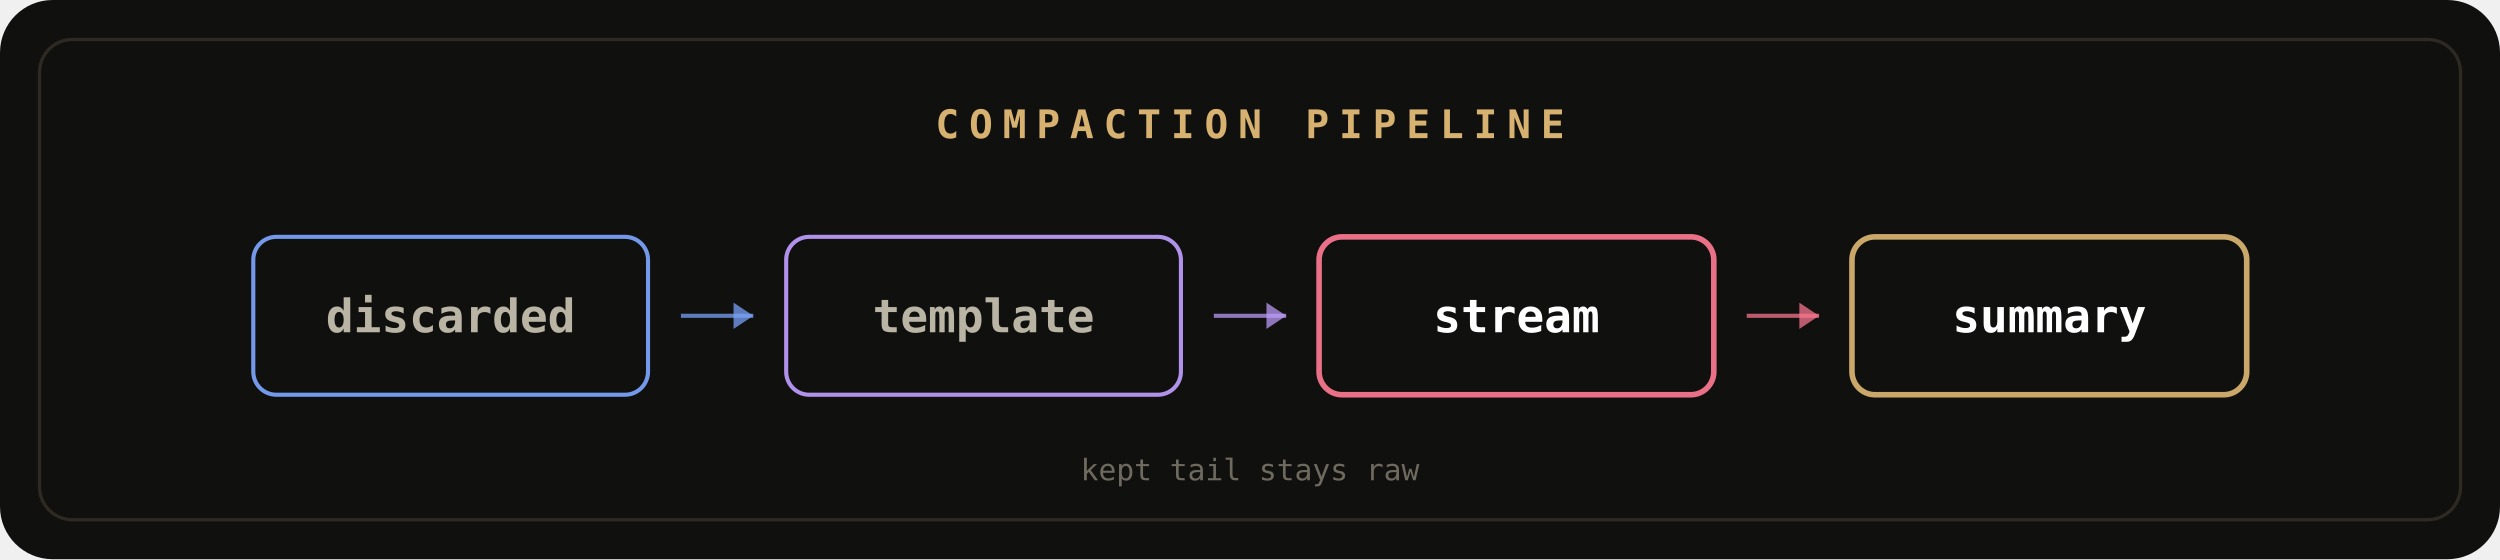
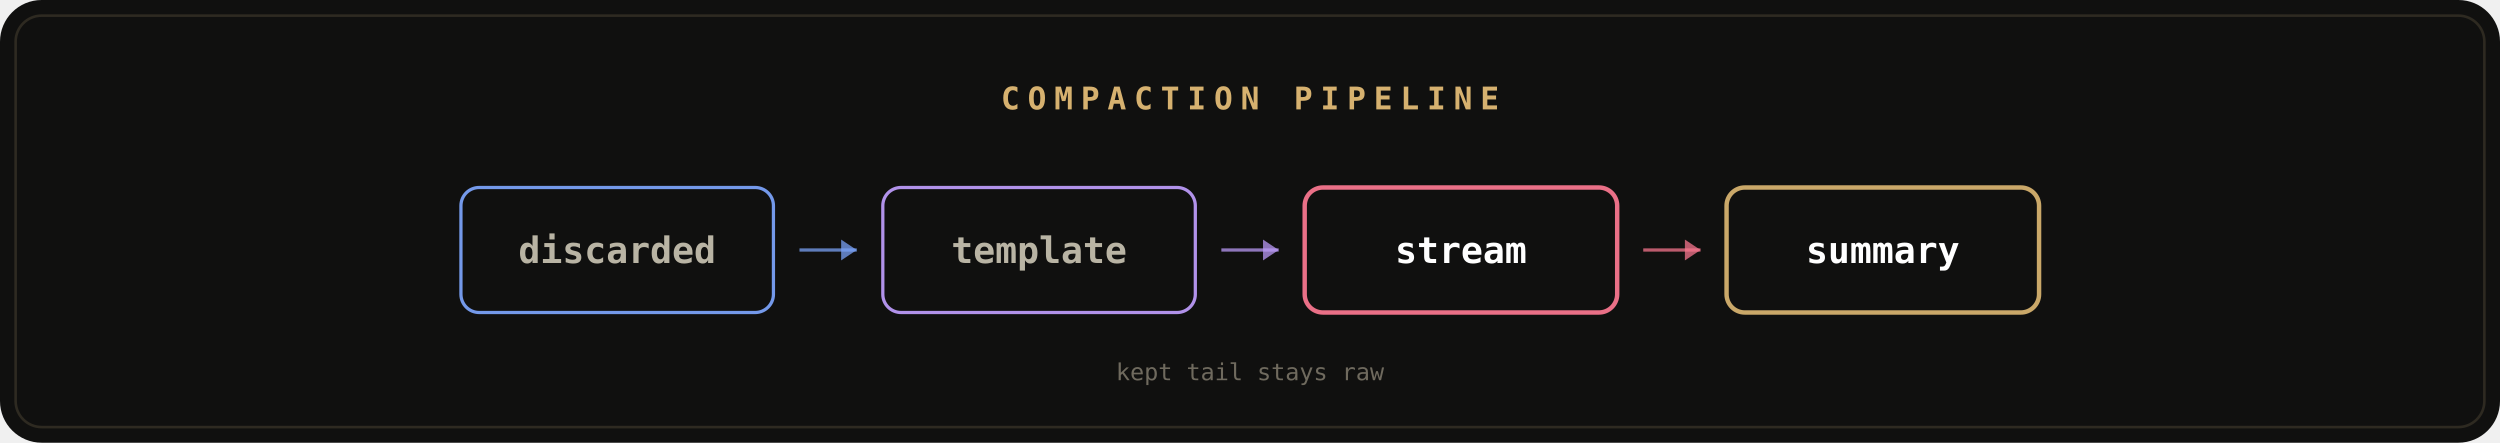
- <svg xmlns="http://www.w3.org/2000/svg" viewBox="0 0 760 170">
+ <svg xmlns="http://www.w3.org/2000/svg" viewBox="0 0 960 170">
  <style>text { font-family: 'Fira Code', ui-monospace, SFMono-Regular, Menlo, monospace; }</style>
-   <rect width="760" height="170" rx="16" fill="#10100f" />
-   <rect x="12" y="12" width="736" height="146" rx="10" fill="none" stroke="#2e2a21" stroke-width="1" />
-   <text x="380" y="42" fill="#d6b16f" font-size="12" text-anchor="middle" font-weight="700" letter-spacing="3">COMPACTION PIPELINE</text>
-   <rect x="77" y="72" width="120" height="48" rx="7" fill="#10100f" stroke="#7aa2f7" stroke-opacity="0.94" stroke-width="1.25" />
-   <text x="137" y="101" fill="#b9b4a4" font-size="14" text-anchor="middle" font-weight="700">discarded</text>
-   <line x1="207" y1="96" x2="229" y2="96" stroke="#7aa2f7" stroke-opacity="0.74" stroke-width="1.25" />
-   <path d="M 229 96 l -6 -4 v 8 z" fill="#7aa2f7" fill-opacity="0.74" />
-   <rect x="239" y="72" width="120" height="48" rx="7" fill="#10100f" stroke="#bb9af7" stroke-opacity="0.94" stroke-width="1.25" />
-   <text x="299" y="101" fill="#b9b4a4" font-size="14" text-anchor="middle" font-weight="700">template</text>
-   <line x1="369" y1="96" x2="391" y2="96" stroke="#bb9af7" stroke-opacity="0.74" stroke-width="1.25" />
-   <path d="M 391 96 l -6 -4 v 8 z" fill="#bb9af7" fill-opacity="0.74" />
-   <rect x="401" y="72" width="120" height="48" rx="7" fill="#10100f" stroke="#f7768e" stroke-opacity="0.94" stroke-width="1.7" />
-   <text x="461" y="101" fill="#ffffff" font-size="14" text-anchor="middle" font-weight="700">stream</text>
-   <line x1="531" y1="96" x2="553" y2="96" stroke="#f7768e" stroke-opacity="0.74" stroke-width="1.25" />
-   <path d="M 553 96 l -6 -4 v 8 z" fill="#f7768e" fill-opacity="0.74" />
-   <rect x="563" y="72" width="120" height="48" rx="7" fill="#10100f" stroke="#d6b16f" stroke-opacity="0.94" stroke-width="1.7" />
-   <text x="623" y="101" fill="#ffffff" font-size="14" text-anchor="middle" font-weight="700">summary</text>
-   <text x="380" y="146" fill="#6f6a5e" font-size="9" text-anchor="middle" font-weight="500">kept tail stays raw</text>
+   <rect width="960" height="170" rx="16" fill="#10100f" />
+   <rect x="6" y="6" width="948" height="158" rx="10" fill="none" stroke="#2e2a21" stroke-width="1" />
+   <text x="480" y="42" fill="#d6b16f" font-size="12" text-anchor="middle" font-weight="700" letter-spacing="3">COMPACTION PIPELINE</text>
+   <rect x="177" y="72" width="120" height="48" rx="7" fill="#10100f" stroke="#7aa2f7" stroke-opacity="0.94" stroke-width="1.25" />
+   <text x="237" y="101" fill="#b9b4a4" font-size="14" text-anchor="middle" font-weight="700">discarded</text>
+   <line x1="307" y1="96" x2="329" y2="96" stroke="#7aa2f7" stroke-opacity="0.74" stroke-width="1.25" />
+   <path d="M 329 96 l -6 -4 v 8 z" fill="#7aa2f7" fill-opacity="0.74" />
+   <rect x="339" y="72" width="120" height="48" rx="7" fill="#10100f" stroke="#bb9af7" stroke-opacity="0.94" stroke-width="1.25" />
+   <text x="399" y="101" fill="#b9b4a4" font-size="14" text-anchor="middle" font-weight="700">template</text>
+   <line x1="469" y1="96" x2="491" y2="96" stroke="#bb9af7" stroke-opacity="0.74" stroke-width="1.25" />
+   <path d="M 491 96 l -6 -4 v 8 z" fill="#bb9af7" fill-opacity="0.74" />
+   <rect x="501" y="72" width="120" height="48" rx="7" fill="#10100f" stroke="#f7768e" stroke-opacity="0.94" stroke-width="1.7" />
+   <text x="561" y="101" fill="#ffffff" font-size="14" text-anchor="middle" font-weight="700">stream</text>
+   <line x1="631" y1="96" x2="653" y2="96" stroke="#f7768e" stroke-opacity="0.74" stroke-width="1.25" />
+   <path d="M 653 96 l -6 -4 v 8 z" fill="#f7768e" fill-opacity="0.74" />
+   <rect x="663" y="72" width="120" height="48" rx="7" fill="#10100f" stroke="#d6b16f" stroke-opacity="0.94" stroke-width="1.7" />
+   <text x="723" y="101" fill="#ffffff" font-size="14" text-anchor="middle" font-weight="700">summary</text>
+   <text x="480" y="146" fill="#6f6a5e" font-size="9" text-anchor="middle" font-weight="500">kept tail stays raw</text>
</svg>
